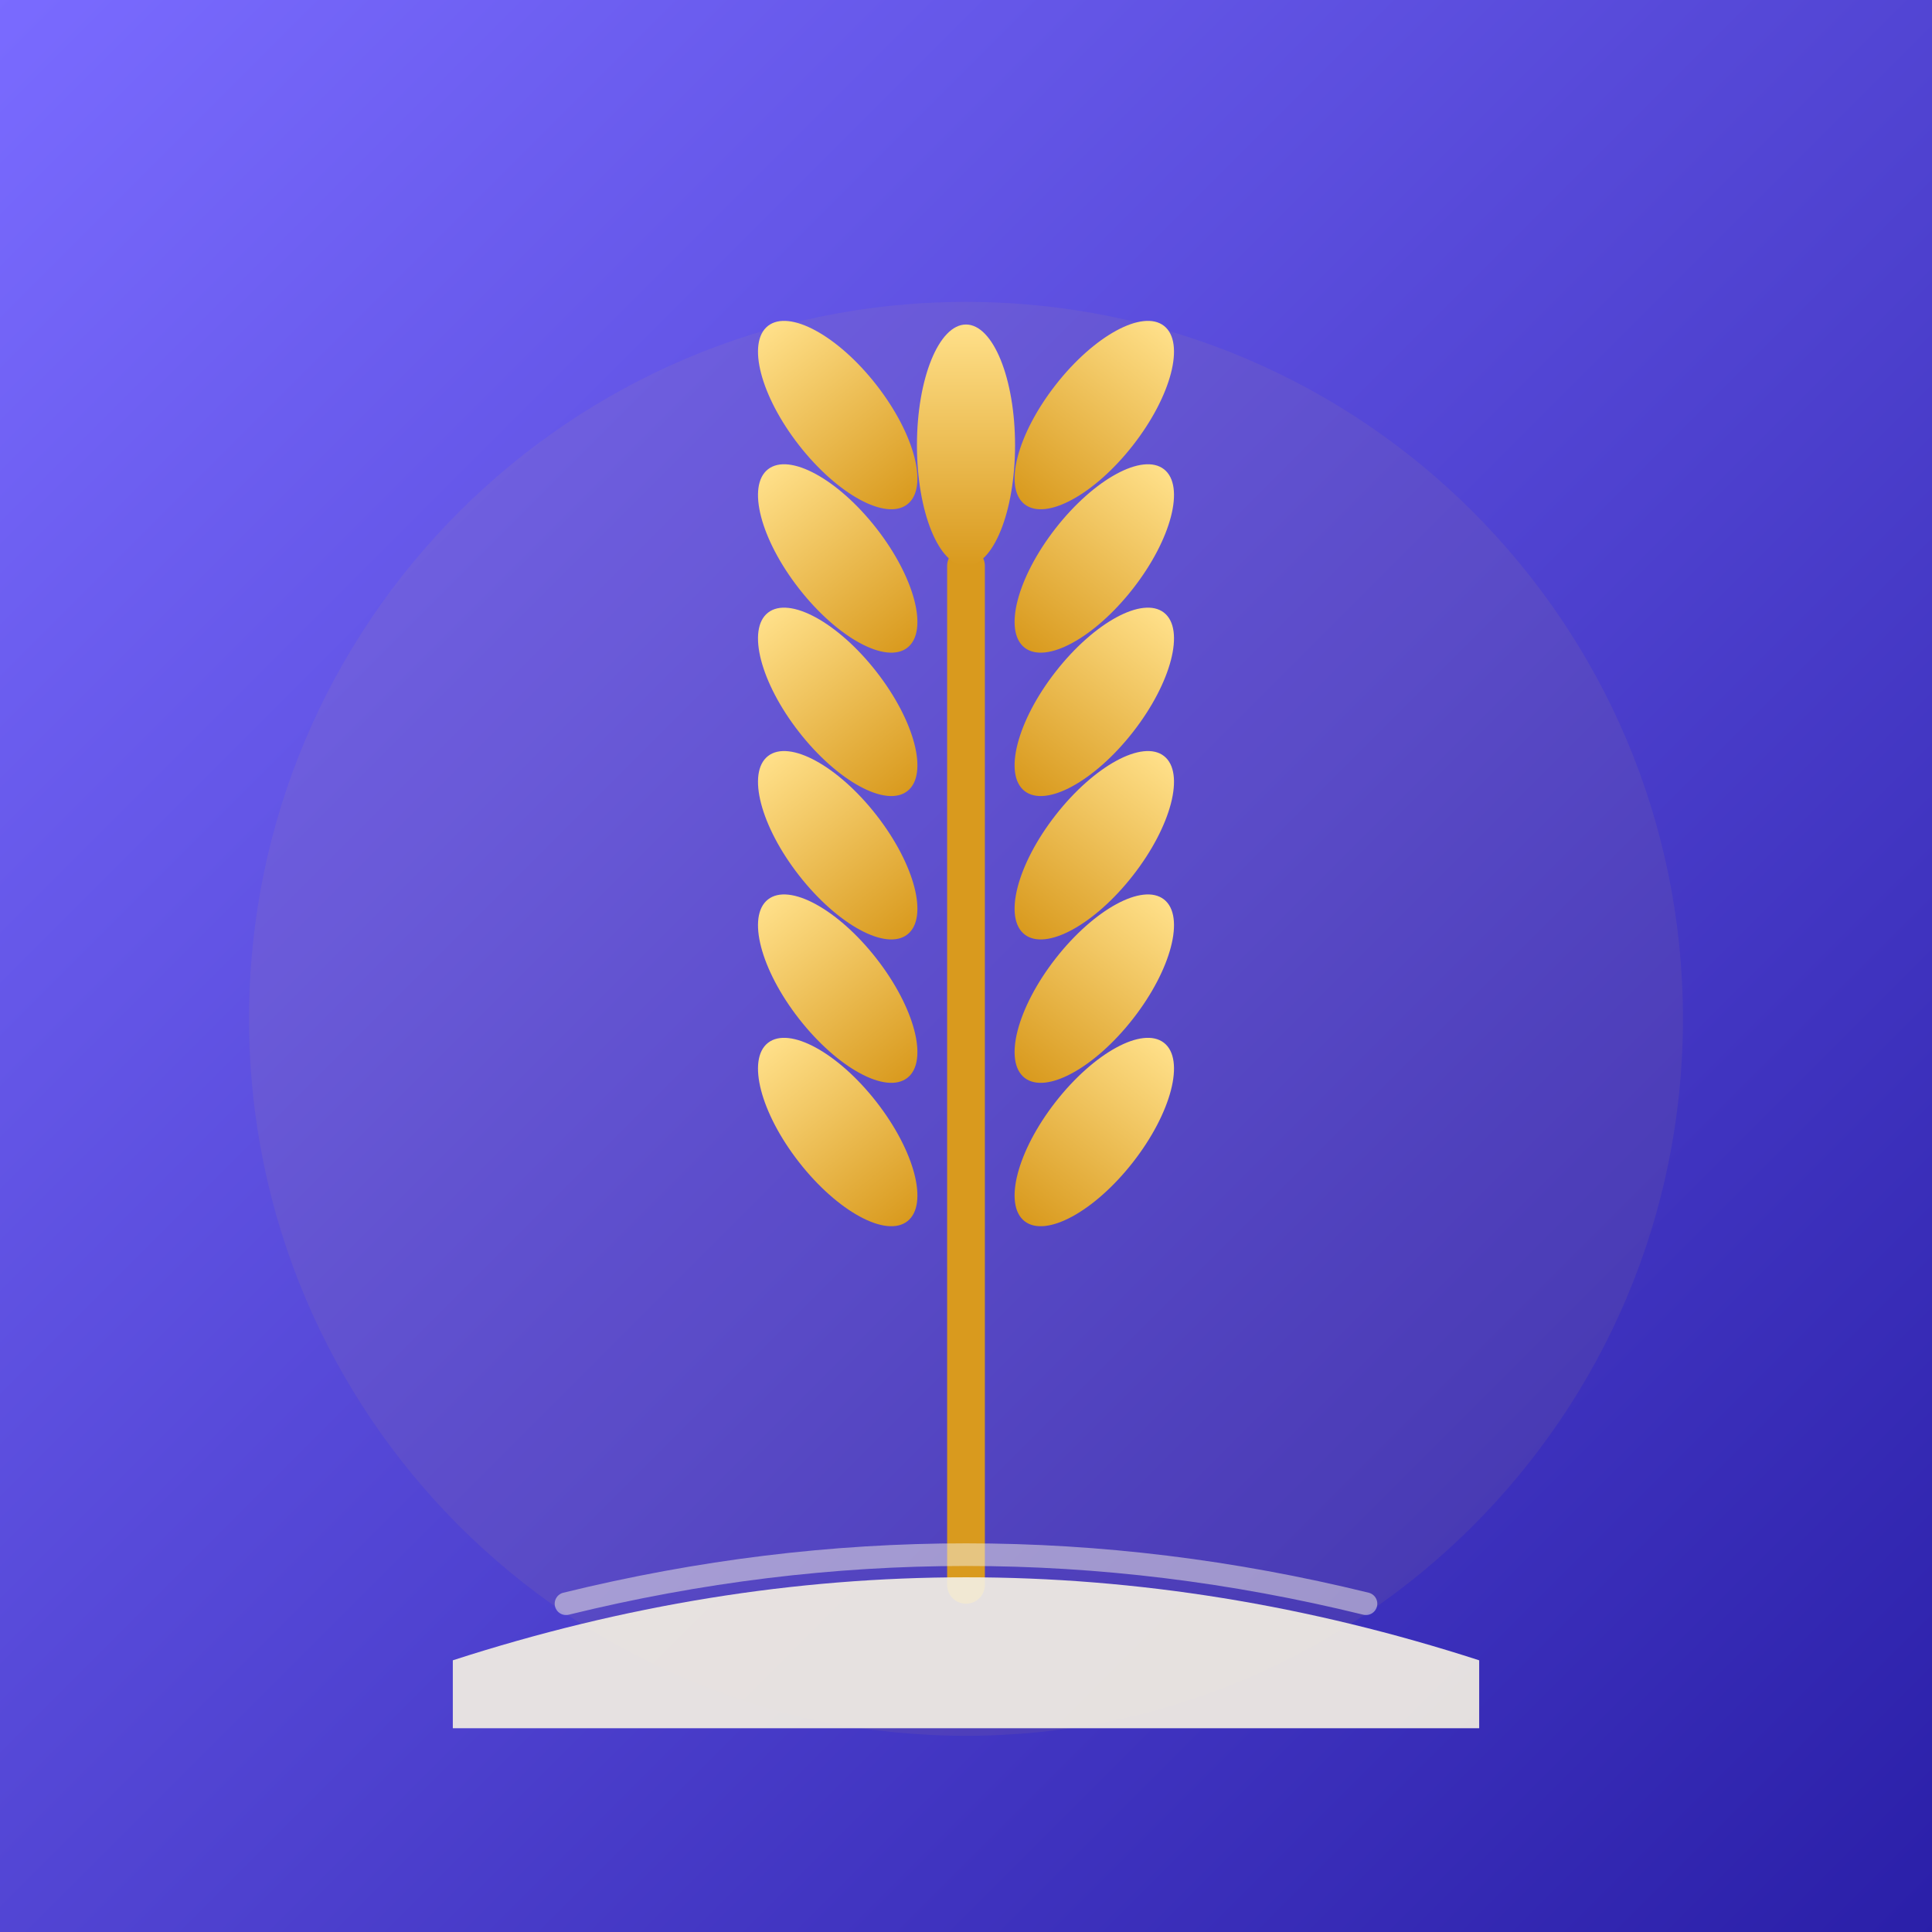
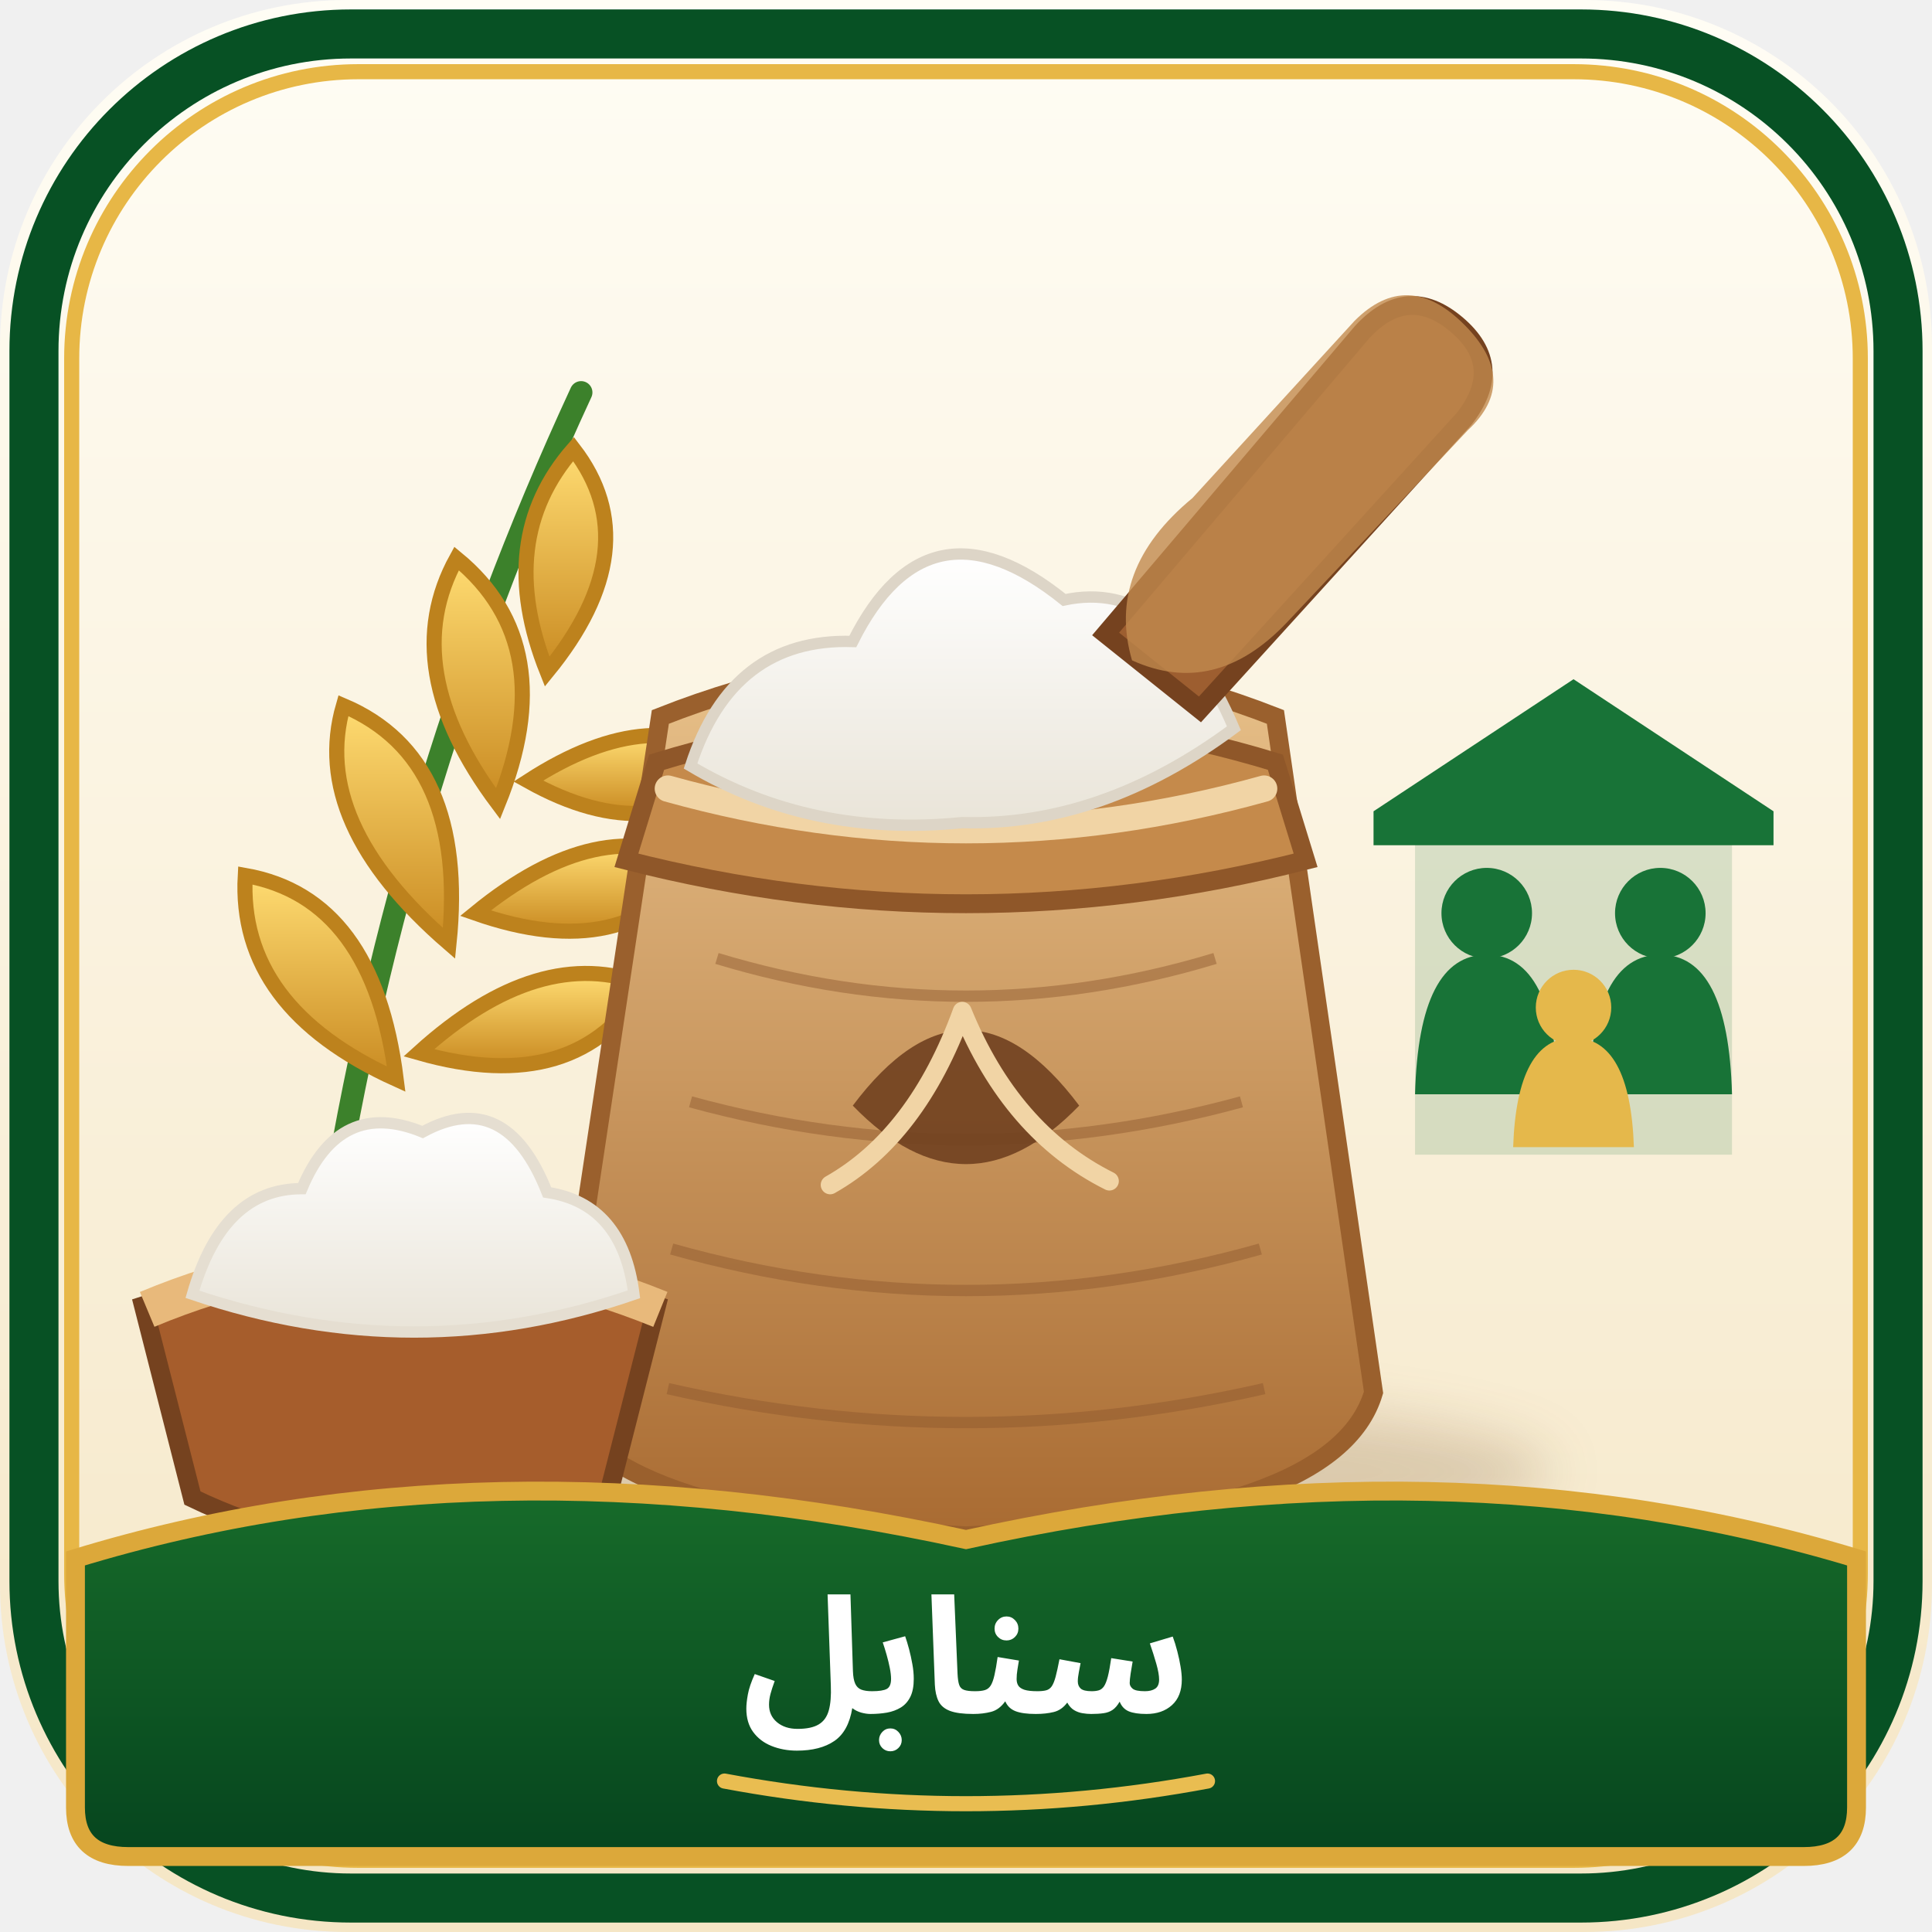
- <svg xmlns="http://www.w3.org/2000/svg" viewBox="0 0 512 512">
+ <svg xmlns="http://www.w3.org/2000/svg" width="512" height="512" viewBox="0 0 512 512">
  <defs>
-     <linearGradient id="b" x1="0" y1="0" x2="1" y2="1">
-       <stop offset="0" stop-color="#7a6bff" />
-       <stop offset="1" stop-color="#2a1fa8" />
+     <linearGradient id="bg" x2="0" y2="1">
+       <stop stop-color="#fffdf5" />
+       <stop offset="1" stop-color="#f5e6c5" />
    </linearGradient>
-     <linearGradient id="w" x1="0" y1="0" x2="0" y2="1">
-       <stop offset="0" stop-color="#ffe08a" />
-       <stop offset="1" stop-color="#d99a1e" />
+     <linearGradient id="green" x2="0" y2="1">
+       <stop stop-color="#176b2a" />
+       <stop offset="1" stop-color="#06451e" />
    </linearGradient>
+     <linearGradient id="gold" x2="0" y2="1">
+       <stop stop-color="#ffdc72" />
+       <stop offset="1" stop-color="#c98a21" />
+     </linearGradient>
+     <linearGradient id="sack" x2="0" y2="1">
+       <stop stop-color="#e8c18a" />
+       <stop offset="1" stop-color="#a96b32" />
+     </linearGradient>
+     <linearGradient id="flour" x2="0" y2="1">
+       <stop stop-color="#fff" />
+       <stop offset="1" stop-color="#e9e4d8" />
+     </linearGradient>
+     <filter id="shadow" x="-30%" y="-30%" width="160%" height="170%">
+       <feGaussianBlur stdDeviation="7" />
+     </filter>
  </defs>
-   <rect width="512" height="512" fill="url(#b)" />
-   <circle cx="256" cy="270" r="190" fill="#f2c14e" opacity=".07" />
-   <path d="M256 150V420" stroke="#d99a1e" stroke-width="10" stroke-linecap="round" />
-   <ellipse cx="222" cy="300" rx="13" ry="30" fill="url(#w)" transform="rotate(-38 222 300)" />
-   <ellipse cx="290" cy="300" rx="13" ry="30" fill="url(#w)" transform="rotate(38 290 300)" />
-   <ellipse cx="222" cy="262" rx="13" ry="30" fill="url(#w)" transform="rotate(-38 222 262)" />
-   <ellipse cx="290" cy="262" rx="13" ry="30" fill="url(#w)" transform="rotate(38 290 262)" />
-   <ellipse cx="222" cy="224" rx="13" ry="30" fill="url(#w)" transform="rotate(-38 222 224)" />
-   <ellipse cx="290" cy="224" rx="13" ry="30" fill="url(#w)" transform="rotate(38 290 224)" />
-   <ellipse cx="222" cy="186" rx="13" ry="30" fill="url(#w)" transform="rotate(-38 222 186)" />
-   <ellipse cx="290" cy="186" rx="13" ry="30" fill="url(#w)" transform="rotate(38 290 186)" />
-   <ellipse cx="222" cy="148" rx="13" ry="30" fill="url(#w)" transform="rotate(-38 222 148)" />
-   <ellipse cx="290" cy="148" rx="13" ry="30" fill="url(#w)" transform="rotate(38 290 148)" />
-   <ellipse cx="222" cy="110" rx="13" ry="30" fill="url(#w)" transform="rotate(-38 222 110)" />
-   <ellipse cx="290" cy="110" rx="13" ry="30" fill="url(#w)" transform="rotate(38 290 110)" />
-   <ellipse cx="256" cy="118" rx="13" ry="32" fill="url(#w)" />
-   <path d="M120 440q136-44 272 0v18H120z" fill="#f3efe3" opacity=".92" />
-   <path d="M150 425q106-26 212 0" stroke="#f3efe3" stroke-width="6" fill="none" opacity=".5" stroke-linecap="round" />
+   <rect width="512" height="512" rx="92" fill="url(#bg)" />
+   <rect x="9" y="9" width="494" height="494" rx="84" fill="none" stroke="#075124" stroke-width="13" />
+   <rect x="19" y="19" width="474" height="474" rx="76" fill="none" stroke="#e7b746" stroke-width="4" />
+   <g stroke="#bd821d" stroke-width="4" stroke-linecap="round" fill="url(#gold)">
+     <path d="M86 333Q104 212 154 104" fill="none" stroke="#3c812b" stroke-width="6" />
+     <path d="M105 286Q63 267 65 232Q99 238 105 286Z" />
+     <path d="M119 250Q82 218 91 187Q124 201 119 250Z" />
+     <path d="M132 213Q105 177 121 148Q149 171 132 213Z" />
+     <path d="M145 178Q131 143 152 119Q172 145 145 178Z" />
+     <path d="M111 279Q143 250 171 261Q153 291 111 279Z" />
+     <path d="M126 242Q159 215 185 229Q166 256 126 242Z" />
+     <path d="M140 207Q174 185 197 203Q174 226 140 207Z" />
+   </g>
+   <g transform="translate(370 185)" fill="#187337">
+     <path d="M-6 30 47-5 100 30v9H-6Z" />
+     <path d="M5 36h84v85H5z" opacity=".16" />
+     <circle cx="24" cy="57" r="12" />
+     <path d="M5 105q1-37 19-37t19 37Z" />
+     <circle cx="70" cy="57" r="12" />
+     <path d="M51 105q1-37 19-37t19 37Z" />
+     <circle cx="47" cy="82" r="10" fill="#e5b84b" />
+     <path d="M31 119q1-29 16-29t16 29Z" fill="#e5b84b" />
+   </g>
+   <ellipse cx="257" cy="390" rx="154" ry="20" fill="#6b431f" opacity=".2" filter="url(#shadow)" />
+   <path d="M175 190Q256 158 338 190L364 369Q354 403 256 407Q157 402 148 369Z" fill="url(#sack)" stroke="#9a602d" stroke-width="5" />
+   <path d="M174 202Q256 177 338 202L346 228Q256 251 166 228Z" fill="#c58a4b" stroke="#8f5729" stroke-width="5" />
+   <path d="M177 209Q256 231 335 209" fill="none" stroke="#f1d4a5" stroke-width="7" stroke-linecap="round" />
+   <path d="M190 254q66 20 132 0M183 292q73 20 146 0M178 331q78 22 156 0M177 368q79 18 158 0" fill="none" stroke="#8c562c" stroke-width="3" opacity=".45" />
+   <path d="M226 293q30-40 60 0-30 31-60 0Z" fill="#70401f" opacity=".9" />
+   <path d="M255 268q-12 33-35 46m35-46q13 32 39 45" fill="none" stroke="#f1d4a5" stroke-width="5" stroke-linecap="round" />
+   <path d="M183 203Q194 169 226 170Q246 130 282 159Q310 153 327 193Q292 219 255 218Q215 222 183 203Z" fill="url(#flour)" stroke="#ddd5c7" stroke-width="3" />
+   <path d="M293 168l68-80q12-13 25-2t2 25l-70 77Z" fill="#9d5e30" stroke="#75421f" stroke-width="5" />
+   <path d="M300 175q-7-24 16-43l43-47q14-14 29 1t1 28l-48 51q-19 20-41 10Z" fill="#c28a4e" opacity=".8" />
+   <path d="M38 346Q105 324 174 346L161 397Q105 423 51 397Z" fill="#a65d2c" stroke="#75421f" stroke-width="5" />
+   <path d="M39 347q67-28 136 0" fill="none" stroke="#e8b97b" stroke-width="10" />
+   <path d="M51 343q8-28 29-28 10-24 32-15 22-12 33 16 20 3 23 27-58 20-117 0Z" fill="url(#flour)" stroke="#e5ded1" stroke-width="3" />
+   <path d="M20 413Q128 380 256 408Q383 380 492 413V479Q492 492 478 492H34Q20 492 20 479Z" fill="url(#green)" stroke="#dca83a" stroke-width="5" />
+   <text x="256" y="454" text-anchor="middle" direction="rtl" font-family="Noto Sans Arabic,sans-serif" font-size="43" font-weight="800" fill="#fff">سنابل</text>
+   <path d="M192 472q64 12 128 0" fill="none" stroke="#e9bd51" stroke-width="4" stroke-linecap="round" />
</svg>
